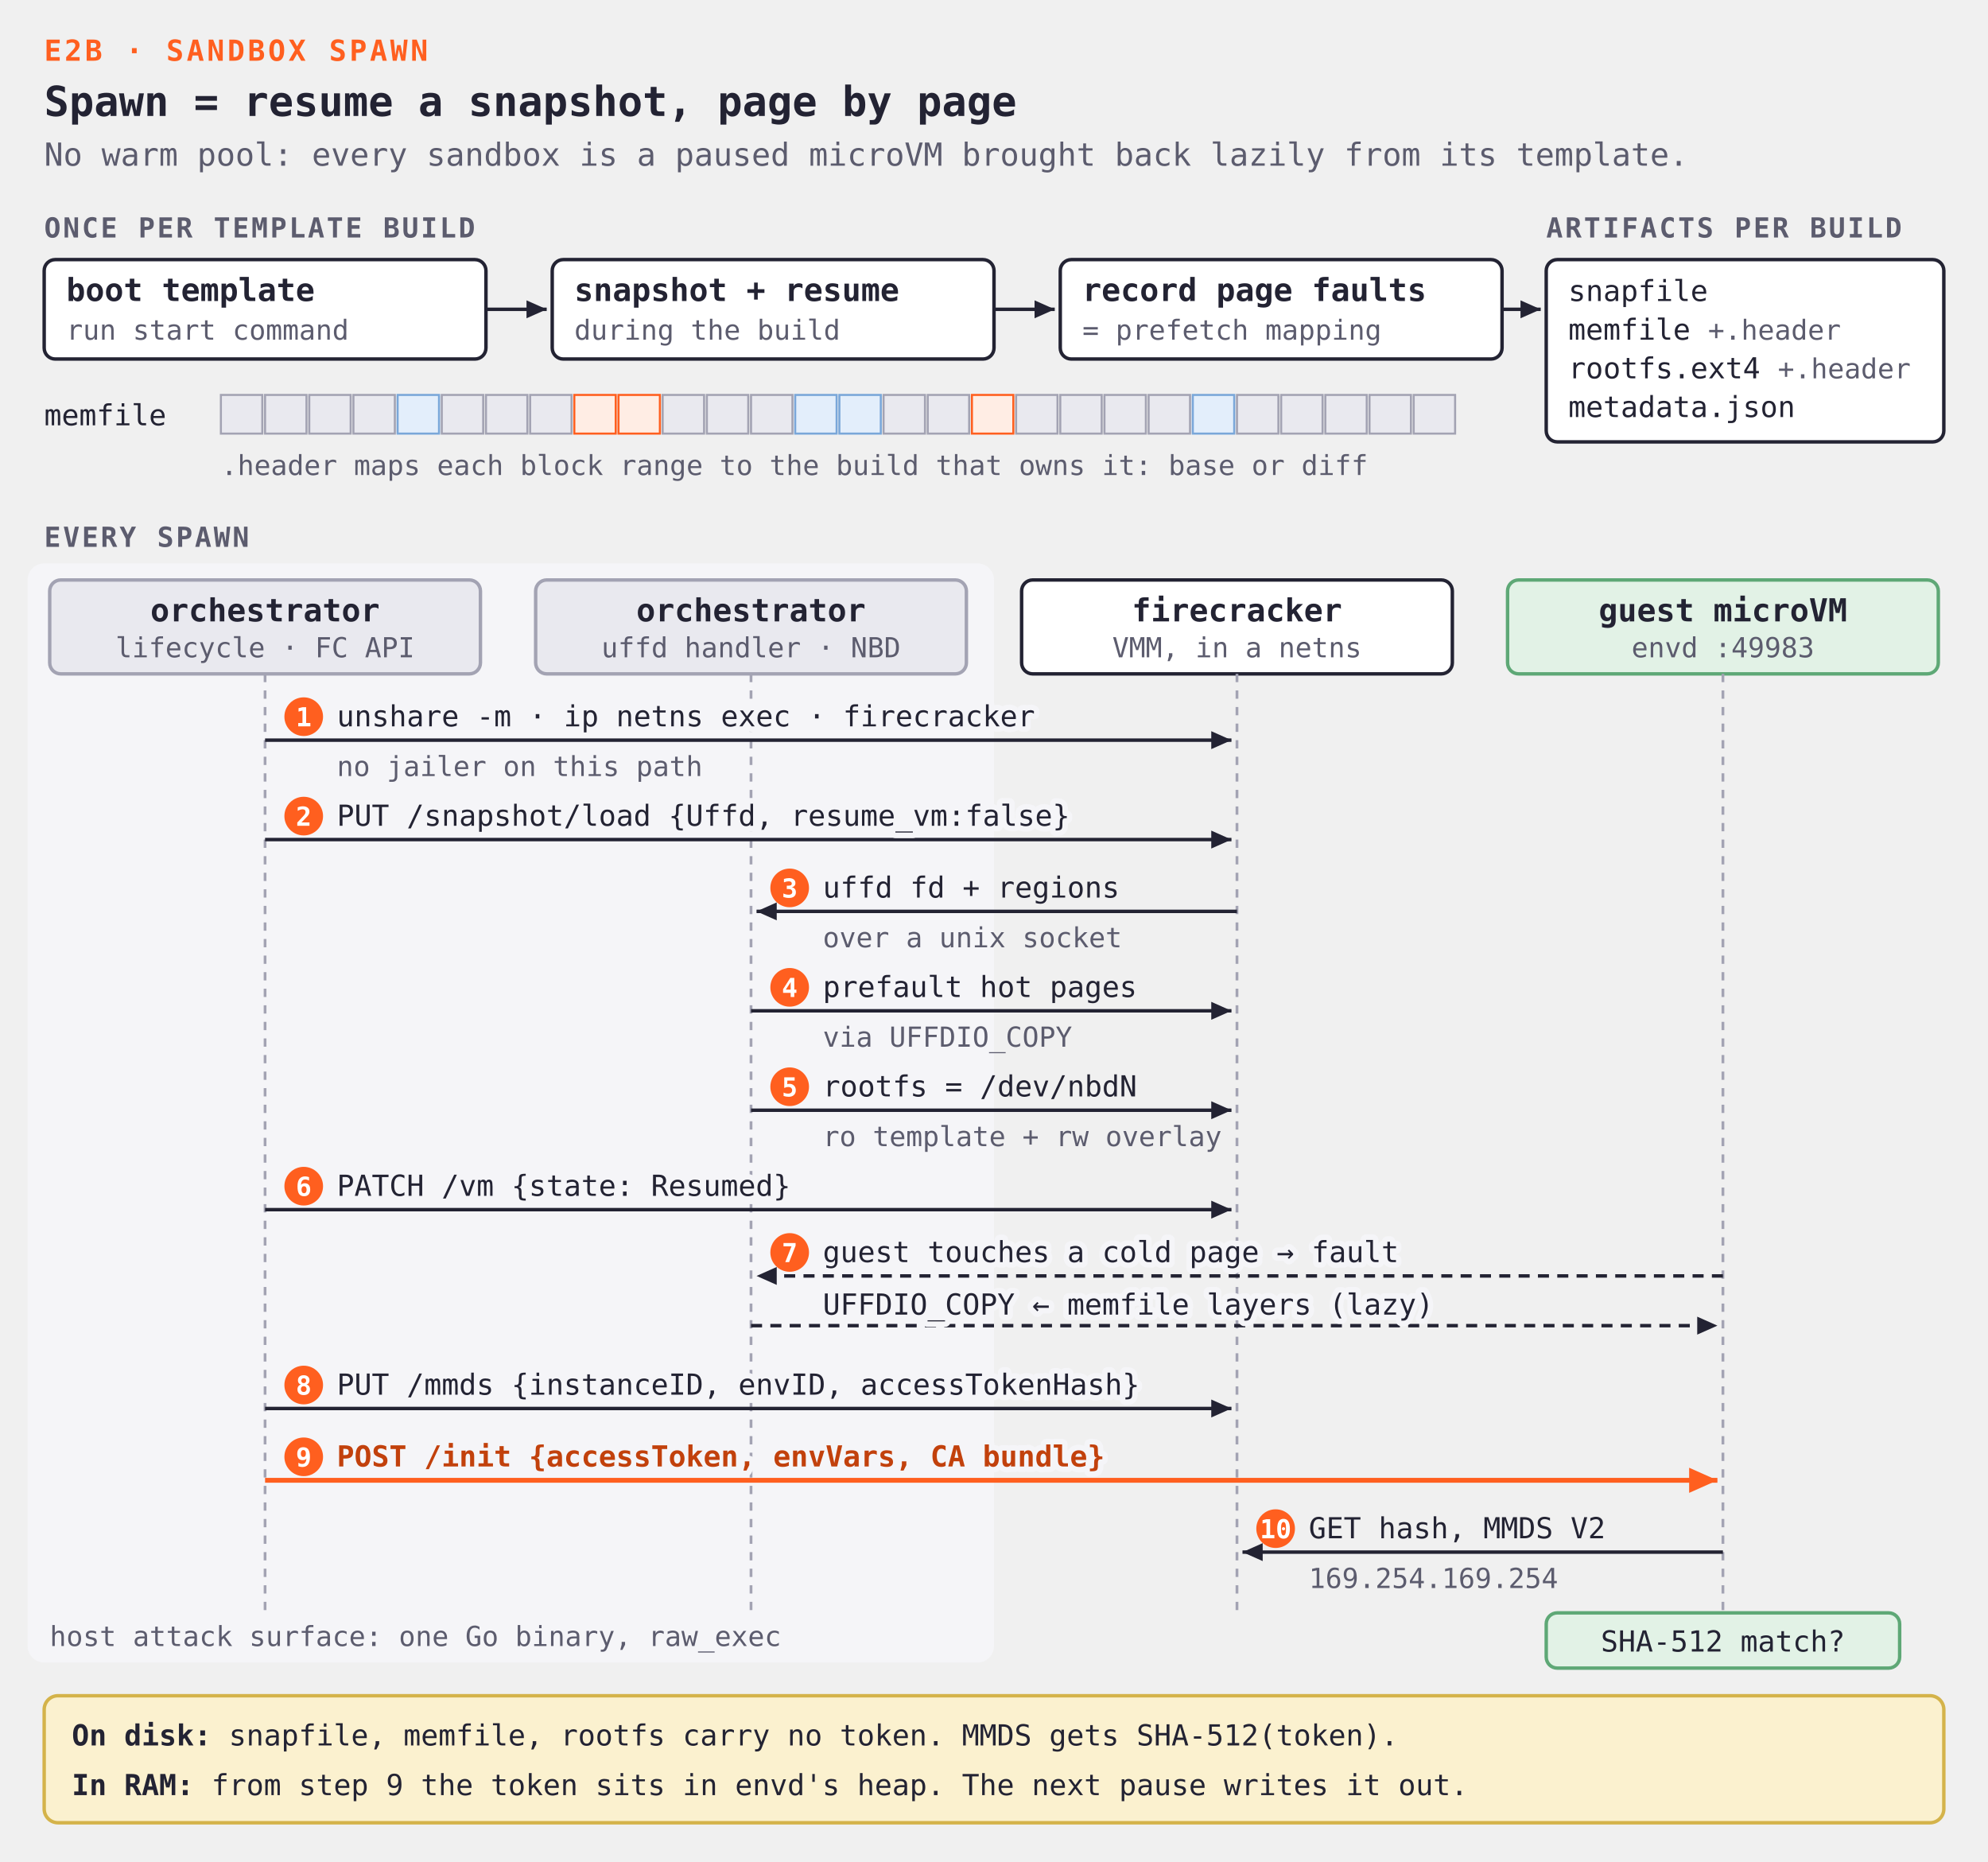
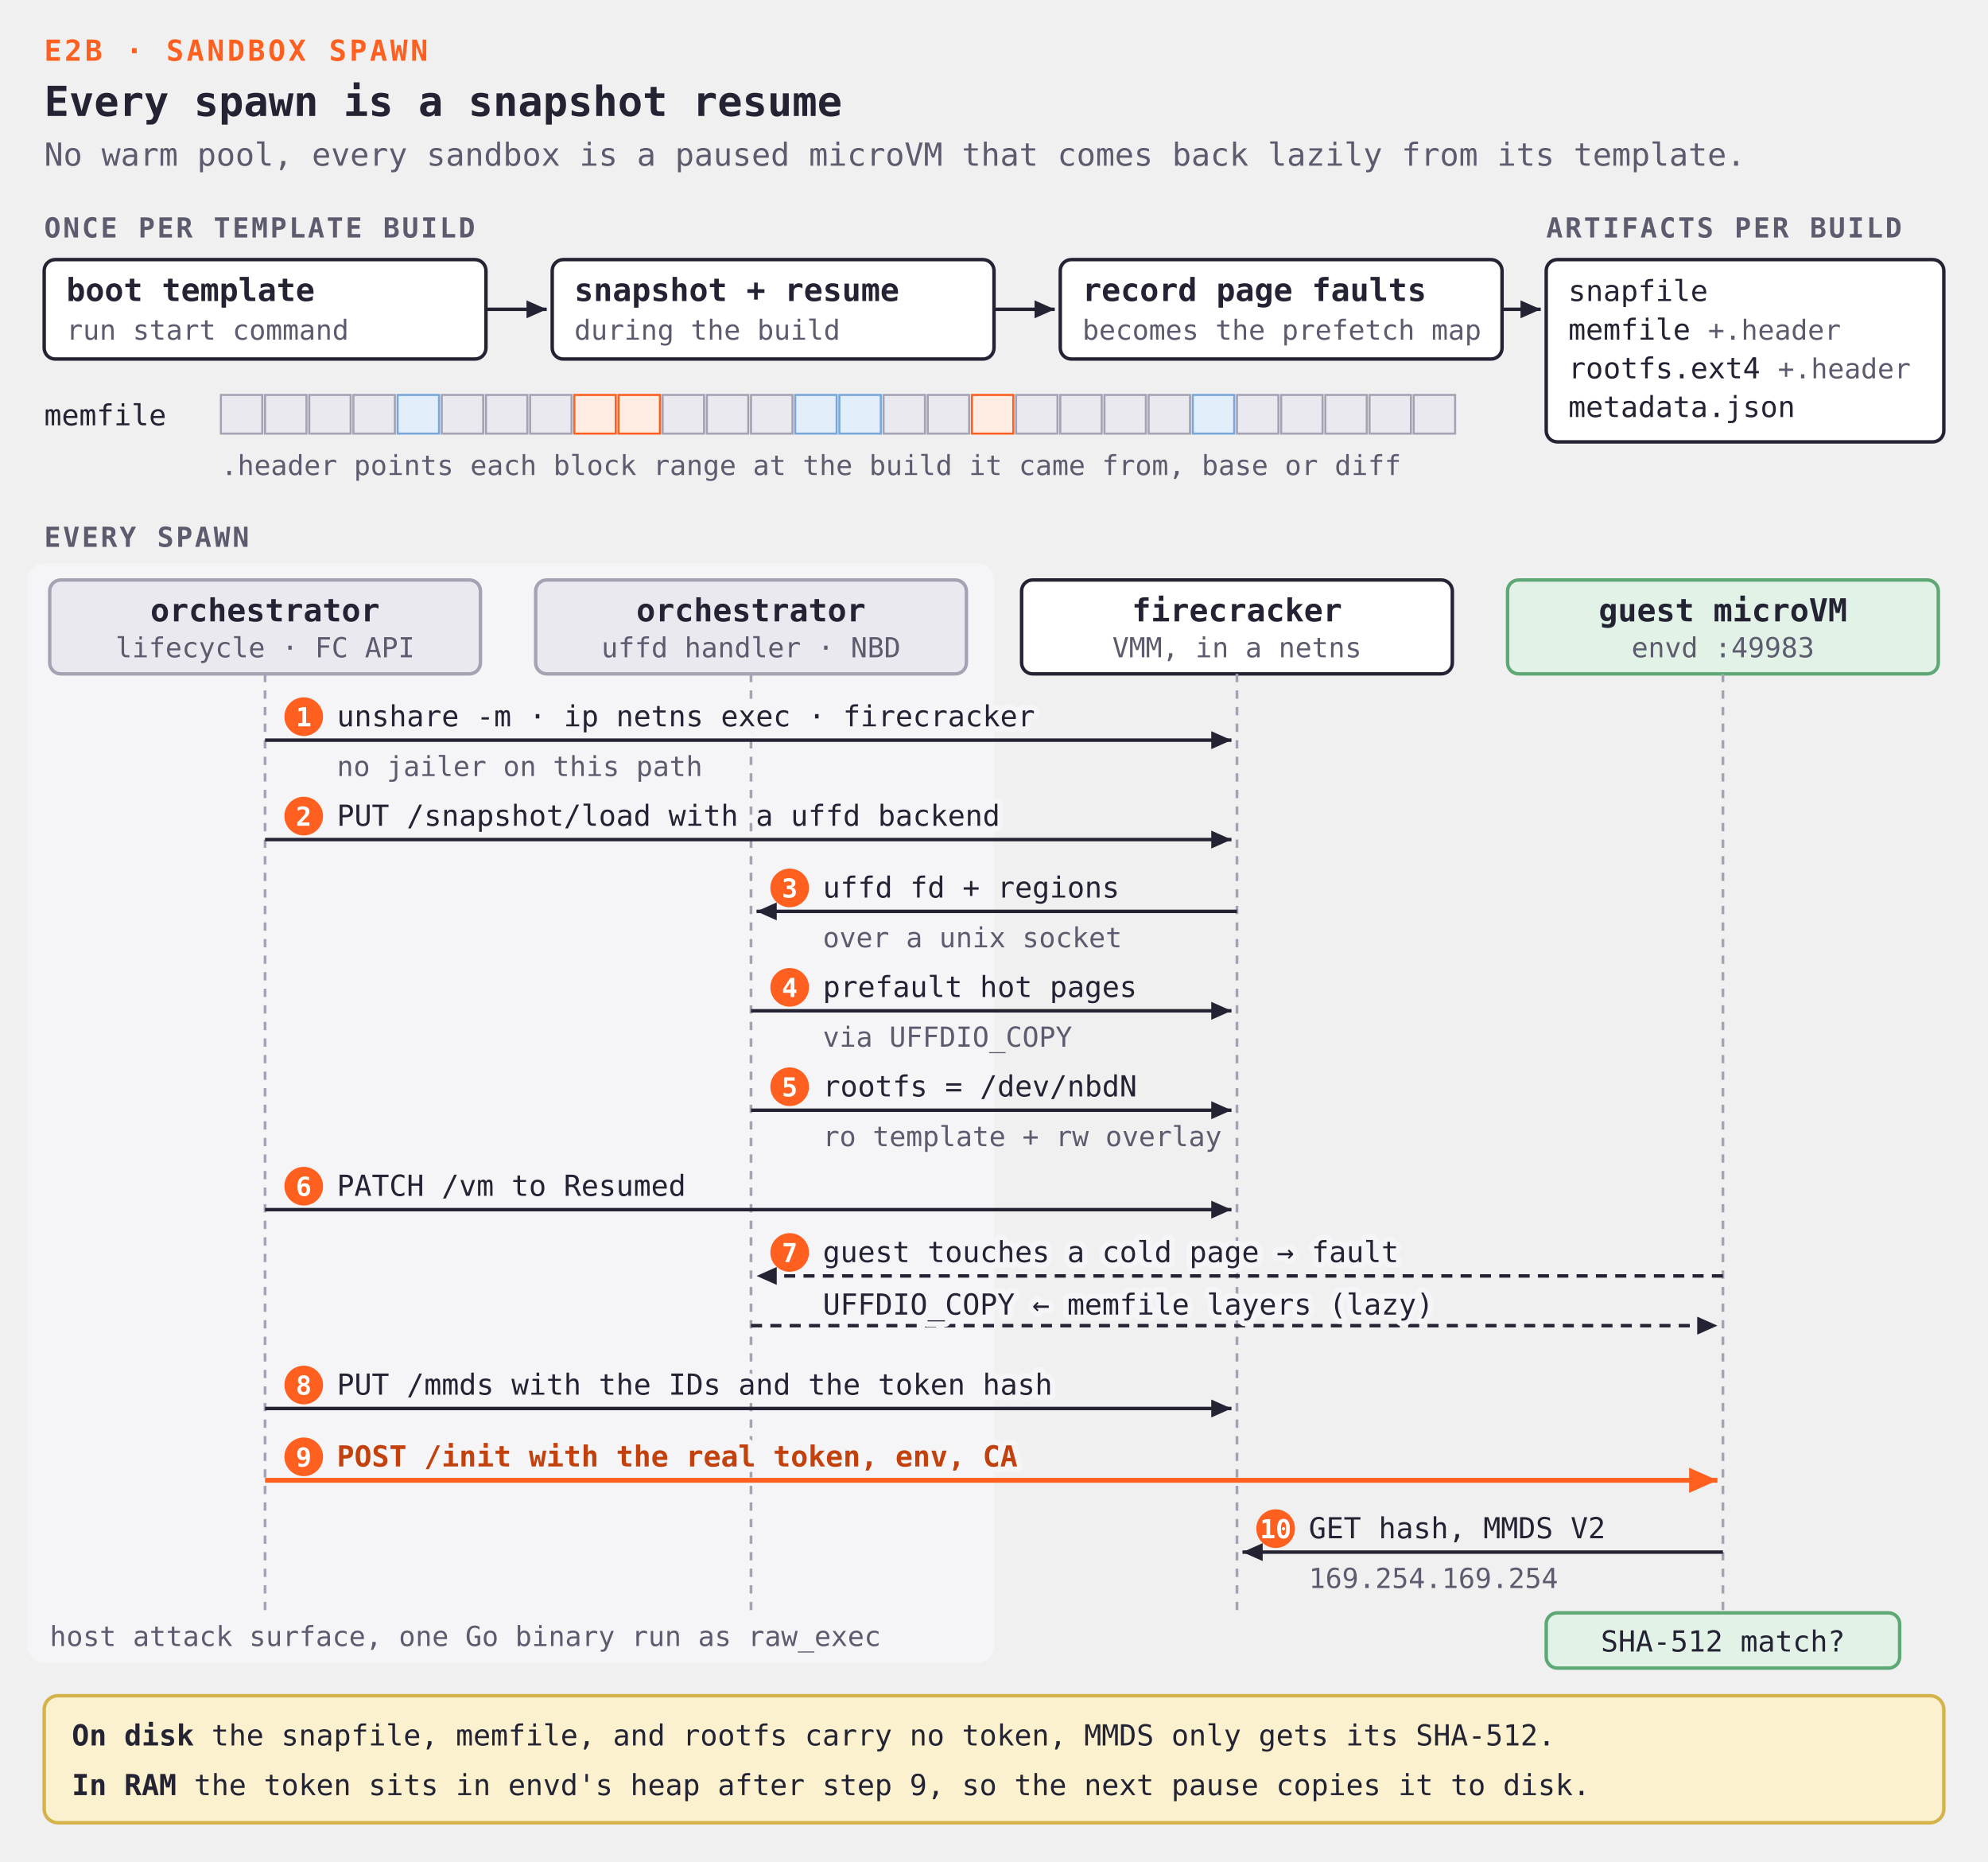
<svg xmlns="http://www.w3.org/2000/svg" viewBox="0 0 720 674" role="img" aria-labelledby="title desc" font-family="'Roboto Mono', ui-monospace, SFMono-Regular, Menlo, Consolas, 'DejaVu Sans Mono', monospace">
  <defs>
    <marker id="a" viewBox="0 0 10 10" refX="9" refY="5" markerWidth="6.5" markerHeight="6.5" orient="auto-start-reverse">
      <path d="M0,1 L9,5 L0,9 z" fill="#232333" />
    </marker>
    <marker id="ao" viewBox="0 0 10 10" refX="9" refY="5" markerWidth="6.5" markerHeight="6.5" orient="auto-start-reverse">
      <path d="M0,1 L9,5 L0,9 z" fill="#ff5f1f" />
    </marker>
  </defs>
  <style>
    text { fill: #232333; font-size: 10.5px; }
    .k { font-size: 10.5px; font-weight: 600; letter-spacing: .1em; fill: #ff5f1f; }
    .t { font-size: 15px; font-weight: 700; }
    .c { font-size: 11.5px; fill: #5c5c6e; }
    .lane { font-size: 10px; font-weight: 600; letter-spacing: .08em; fill: #5c5c6e; }
    .m { fill: #5c5c6e; font-size: 10px; }
    .h { font-size: 11.5px; font-weight: 700; }
    .b { font-weight: 700; }
    .o { fill: #c2410c; font-weight: 700; }
    .box { fill: #ffffff; stroke: #232333; stroke-width: 1.25; }
    .host { fill: #e9e9ef; stroke: #a3a3b3; stroke-width: 1.25; }
    .guest { fill: #e2f2e6; stroke: #5ea876; stroke-width: 1.25; }
    .life { stroke: #a3a3b3; stroke-width: 1; stroke-dasharray: 3 3; }
    .msg { stroke: #232333; stroke-width: 1.25; fill: none; }
    .hl { paint-order: stroke; stroke: #f5f5f8; stroke-width: 4px; stroke-linejoin: round; }
    .n { fill: #ff5f1f; }
    .nt { fill: #ffffff; font-size: 9.5px; font-weight: 700; }
    .lb { fill: #e9e9ef; stroke: #a3a3b3; stroke-width: .75; }
    .l2 { fill: #e3eefb; stroke: #7aa7d9; stroke-width: .75; }
    .l3 { fill: #ffede4; stroke: #ff5f1f; stroke-width: .75; }
  </style>
  <text class="k" x="16" y="22">E2B · SANDBOX SPAWN</text>
-   <text class="t" x="16" y="42">Spawn = resume a snapshot, page by page</text>
-   <text class="c" x="16" y="60">No warm pool: every sandbox is a paused microVM brought back lazily from its template.</text>
+   <text class="t" x="16" y="42">Every spawn is a snapshot resume</text>
+   <text class="c" x="16" y="60">No warm pool, every sandbox is a paused microVM that comes back lazily from its template.</text>
  <text class="lane" x="16" y="86">ONCE PER TEMPLATE BUILD</text>
  <text class="lane" x="560" y="86">ARTIFACTS PER BUILD</text>
  <rect class="box" x="16" y="94" width="160" height="36" rx="4" />
  <text class="h" x="24" y="109">boot template</text>
  <text class="m" x="24" y="123">run start command</text>
  <line class="msg" x1="176" y1="112" x2="198" y2="112" marker-end="url(#a)" />
  <rect class="box" x="200" y="94" width="160" height="36" rx="4" />
  <text class="h" x="208" y="109">snapshot + resume</text>
  <text class="m" x="208" y="123">during the build</text>
  <line class="msg" x1="360" y1="112" x2="382" y2="112" marker-end="url(#a)" />
  <rect class="box" x="384" y="94" width="160" height="36" rx="4" />
  <text class="h" x="392" y="109">record page faults</text>
-   <text class="m" x="392" y="123">= prefetch mapping</text>
+   <text class="m" x="392" y="123">becomes the prefetch map</text>
  <line class="msg" x1="544" y1="112" x2="558" y2="112" marker-end="url(#a)" />
  <rect class="box" x="560" y="94" width="144" height="66" rx="4" />
  <text x="568" y="109">snapfile</text>
  <text x="568" y="123">memfile <tspan class="m">+.header</tspan>
  </text>
  <text x="568" y="137">rootfs.ext4 <tspan class="m">+.header</tspan>
  </text>
  <text x="568" y="151">metadata.json</text>
  <text x="16" y="154">memfile</text>
  <g>
    <rect class="lb" x="80" y="143" width="15" height="14" />
    <rect class="lb" x="96" y="143" width="15" height="14" />
    <rect class="lb" x="112" y="143" width="15" height="14" />
    <rect class="lb" x="128" y="143" width="15" height="14" />
    <rect class="l2" x="144" y="143" width="15" height="14" />
    <rect class="lb" x="160" y="143" width="15" height="14" />
    <rect class="lb" x="176" y="143" width="15" height="14" />
    <rect class="lb" x="192" y="143" width="15" height="14" />
    <rect class="l3" x="208" y="143" width="15" height="14" />
    <rect class="l3" x="224" y="143" width="15" height="14" />
    <rect class="lb" x="240" y="143" width="15" height="14" />
    <rect class="lb" x="256" y="143" width="15" height="14" />
    <rect class="lb" x="272" y="143" width="15" height="14" />
    <rect class="l2" x="288" y="143" width="15" height="14" />
    <rect class="l2" x="304" y="143" width="15" height="14" />
    <rect class="lb" x="320" y="143" width="15" height="14" />
    <rect class="lb" x="336" y="143" width="15" height="14" />
    <rect class="l3" x="352" y="143" width="15" height="14" />
    <rect class="lb" x="368" y="143" width="15" height="14" />
    <rect class="lb" x="384" y="143" width="15" height="14" />
    <rect class="lb" x="400" y="143" width="15" height="14" />
    <rect class="lb" x="416" y="143" width="15" height="14" />
    <rect class="l2" x="432" y="143" width="15" height="14" />
    <rect class="lb" x="448" y="143" width="15" height="14" />
    <rect class="lb" x="464" y="143" width="15" height="14" />
    <rect class="lb" x="480" y="143" width="15" height="14" />
    <rect class="lb" x="496" y="143" width="15" height="14" />
    <rect class="lb" x="512" y="143" width="15" height="14" />
  </g>
-   <text class="m" x="80" y="172">.header maps each block range to the build that owns it: base or diff</text>
+   <text class="m" x="80" y="172">.header points each block range at the build it came from, base or diff</text>
  <text class="lane" x="16" y="198">EVERY SPAWN</text>
  <rect x="10" y="204" width="350" height="398" rx="6" fill="#f5f5f8" />
-   <text class="m" x="18" y="596">host attack surface: one Go binary, raw_exec</text>
+   <text class="m" x="18" y="596">host attack surface, one Go binary run as raw_exec</text>
  <rect class="host" x="18" y="210" width="156" height="34" rx="4" />
  <text class="h" x="96" y="225" text-anchor="middle">orchestrator</text>
  <text class="m" x="96" y="238" text-anchor="middle">lifecycle · FC API</text>
  <rect class="host" x="194" y="210" width="156" height="34" rx="4" />
  <text class="h" x="272" y="225" text-anchor="middle">orchestrator</text>
  <text class="m" x="272" y="238" text-anchor="middle">uffd handler · NBD</text>
  <rect class="box" x="370" y="210" width="156" height="34" rx="4" />
  <text class="h" x="448" y="225" text-anchor="middle">firecracker</text>
  <text class="m" x="448" y="238" text-anchor="middle">VMM, in a netns</text>
  <rect class="guest" x="546" y="210" width="156" height="34" rx="4" />
  <text class="h" x="624" y="225" text-anchor="middle">guest microVM</text>
  <text class="m" x="624" y="238" text-anchor="middle">envd :49983</text>
  <g class="life">
    <line x1="96" y1="244" x2="96" y2="586" />
    <line x1="272" y1="244" x2="272" y2="586" />
    <line x1="448" y1="244" x2="448" y2="586" />
    <line x1="624" y1="244" x2="624" y2="584" />
  </g>
  <line class="msg" x1="96" y1="268" x2="446" y2="268" marker-end="url(#a)" />
  <circle class="n" cx="110" cy="259.5" r="7" />
  <text class="nt" x="110" y="263" text-anchor="middle">1</text>
  <text class="hl" x="122" y="263">unshare -m · ip netns exec · firecracker</text>
  <text class="m" x="122" y="281">no jailer on this path</text>
  <line class="msg" x1="96" y1="304" x2="446" y2="304" marker-end="url(#a)" />
  <circle class="n" cx="110" cy="295.5" r="7" />
  <text class="nt" x="110" y="299" text-anchor="middle">2</text>
-   <text class="hl" x="122" y="299">PUT /snapshot/load {Uffd, resume_vm:false}</text>
+   <text class="hl" x="122" y="299">PUT /snapshot/load with a uffd backend</text>
  <line class="msg" x1="448" y1="330" x2="274" y2="330" marker-end="url(#a)" />
  <circle class="n" cx="286" cy="321.5" r="7" />
  <text class="nt" x="286" y="325" text-anchor="middle">3</text>
  <text x="298" y="325">uffd fd + regions</text>
  <text class="m" x="298" y="343">over a unix socket</text>
  <line class="msg" x1="272" y1="366" x2="446" y2="366" marker-end="url(#a)" />
  <circle class="n" cx="286" cy="357.5" r="7" />
  <text class="nt" x="286" y="361" text-anchor="middle">4</text>
  <text x="298" y="361">prefault hot pages</text>
  <text class="m" x="298" y="379">via UFFDIO_COPY</text>
  <line class="msg" x1="272" y1="402" x2="446" y2="402" marker-end="url(#a)" />
  <circle class="n" cx="286" cy="393.5" r="7" />
  <text class="nt" x="286" y="397" text-anchor="middle">5</text>
  <text x="298" y="397">rootfs = /dev/nbdN</text>
  <text class="m" x="298" y="415">ro template + rw overlay</text>
  <line class="msg" x1="96" y1="438" x2="446" y2="438" marker-end="url(#a)" />
  <circle class="n" cx="110" cy="429.5" r="7" />
  <text class="nt" x="110" y="433" text-anchor="middle">6</text>
-   <text class="hl" x="122" y="433">PATCH /vm {state: Resumed}</text>
+   <text class="hl" x="122" y="433">PATCH /vm to Resumed</text>
  <line class="msg" x1="624" y1="462" x2="274" y2="462" stroke-dasharray="4 3" marker-end="url(#a)" />
  <circle class="n" cx="286" cy="453.5" r="7" />
  <text class="nt" x="286" y="457" text-anchor="middle">7</text>
  <text class="hl" x="298" y="457">guest touches a cold page → fault</text>
  <line class="msg" x1="272" y1="480" x2="622" y2="480" stroke-dasharray="4 3" marker-end="url(#a)" />
  <text class="hl" x="298" y="476">UFFDIO_COPY ← memfile layers (lazy)</text>
  <line class="msg" x1="96" y1="510" x2="446" y2="510" marker-end="url(#a)" />
  <circle class="n" cx="110" cy="501.5" r="7" />
  <text class="nt" x="110" y="505" text-anchor="middle">8</text>
-   <text class="hl" x="122" y="505">PUT /mmds {instanceID, envID, accessTokenHash}</text>
+   <text class="hl" x="122" y="505">PUT /mmds with the IDs and the token hash</text>
  <line x1="96" y1="536" x2="622" y2="536" stroke="#ff5f1f" stroke-width="1.75" marker-end="url(#ao)" />
  <circle class="n" cx="110" cy="527.5" r="7" />
  <text class="nt" x="110" y="531" text-anchor="middle">9</text>
-   <text class="o hl" x="122" y="531">POST /init {accessToken, envVars, CA bundle}</text>
+   <text class="o hl" x="122" y="531">POST /init with the real token, env, CA</text>
  <line class="msg" x1="624" y1="562" x2="450" y2="562" marker-end="url(#a)" />
  <circle class="n" cx="462" cy="553.5" r="7" />
  <text class="nt" x="462" y="557" text-anchor="middle">10</text>
  <text x="474" y="557">GET hash, MMDS V2</text>
  <text class="m" x="474" y="575">169.254.169.254</text>
  <rect class="guest" x="560" y="584" width="128" height="20" rx="4" />
  <text x="624" y="598" text-anchor="middle" font-size="10">SHA-512 match?</text>
  <rect x="16" y="614" width="688" height="46" rx="5" fill="#fbf1cf" stroke="#d4b34a" stroke-width="1.25" />
  <text x="26" y="632">
-     <tspan class="b">On disk:</tspan> snapfile, memfile, rootfs carry no token. MMDS gets SHA-512(token).</text>
+     <tspan class="b">On disk</tspan> the snapfile, memfile, and rootfs carry no token, MMDS only gets its SHA-512.</text>
  <text x="26" y="650">
-     <tspan class="b">In RAM:</tspan> from step 9 the token sits in envd's heap. The next pause writes it out.</text>
+     <tspan class="b">In RAM</tspan> the token sits in envd's heap after step 9, so the next pause copies it to disk.</text>
</svg>
